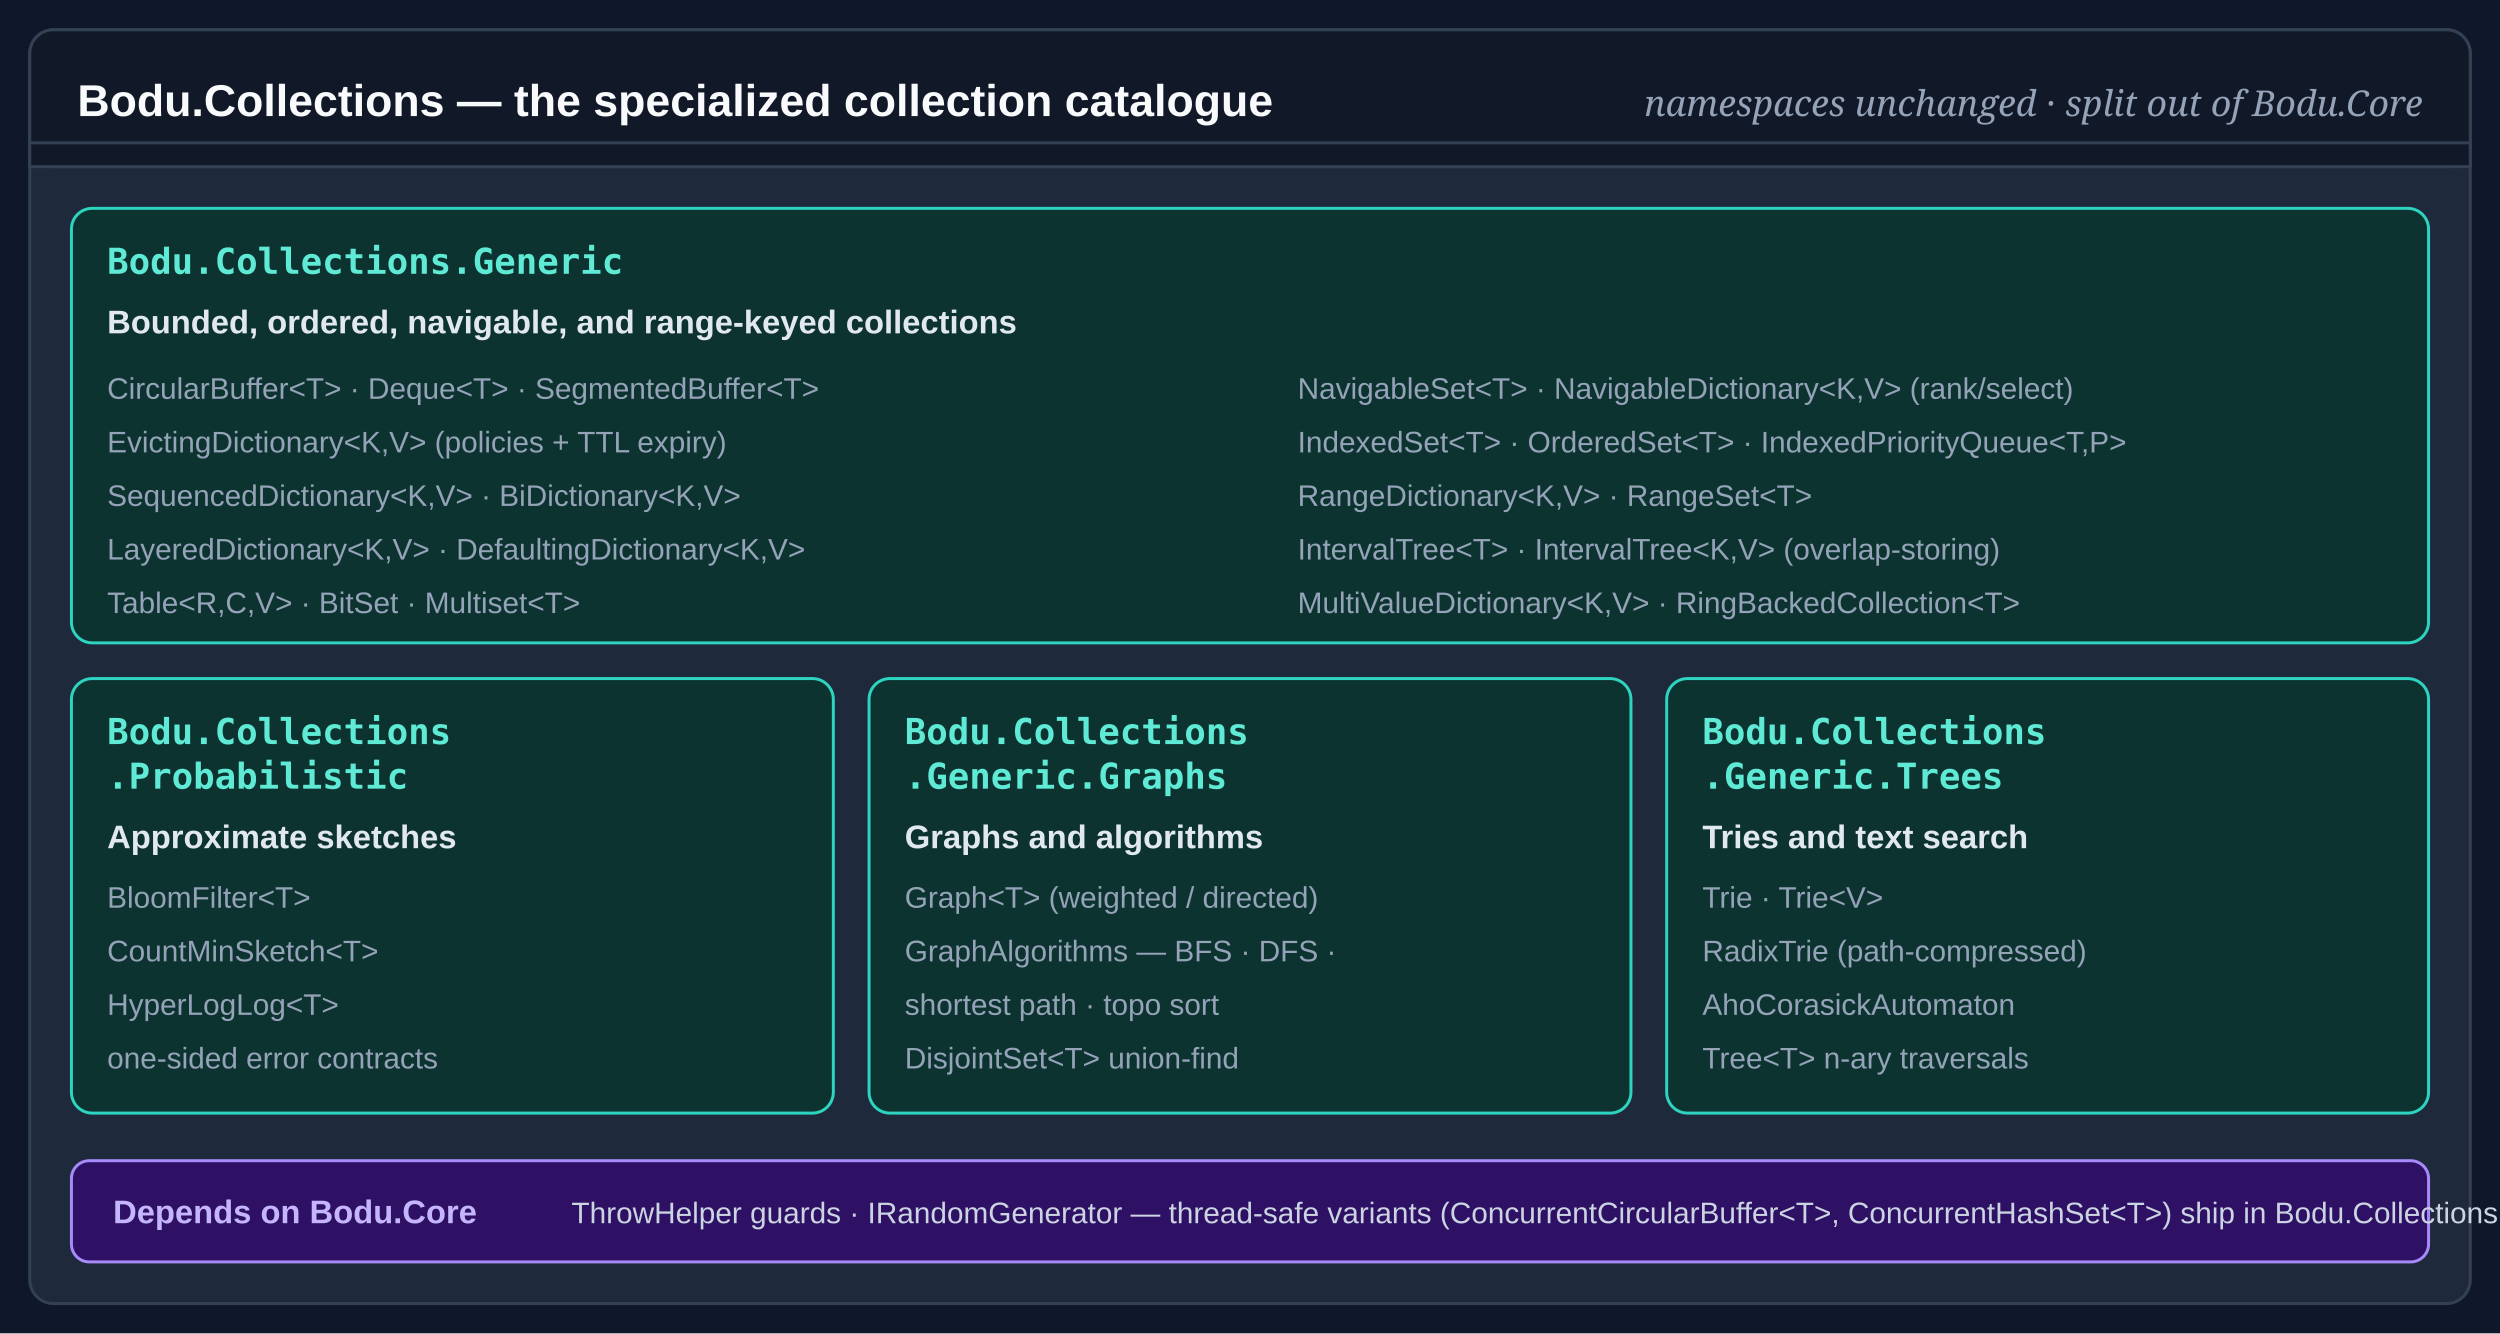
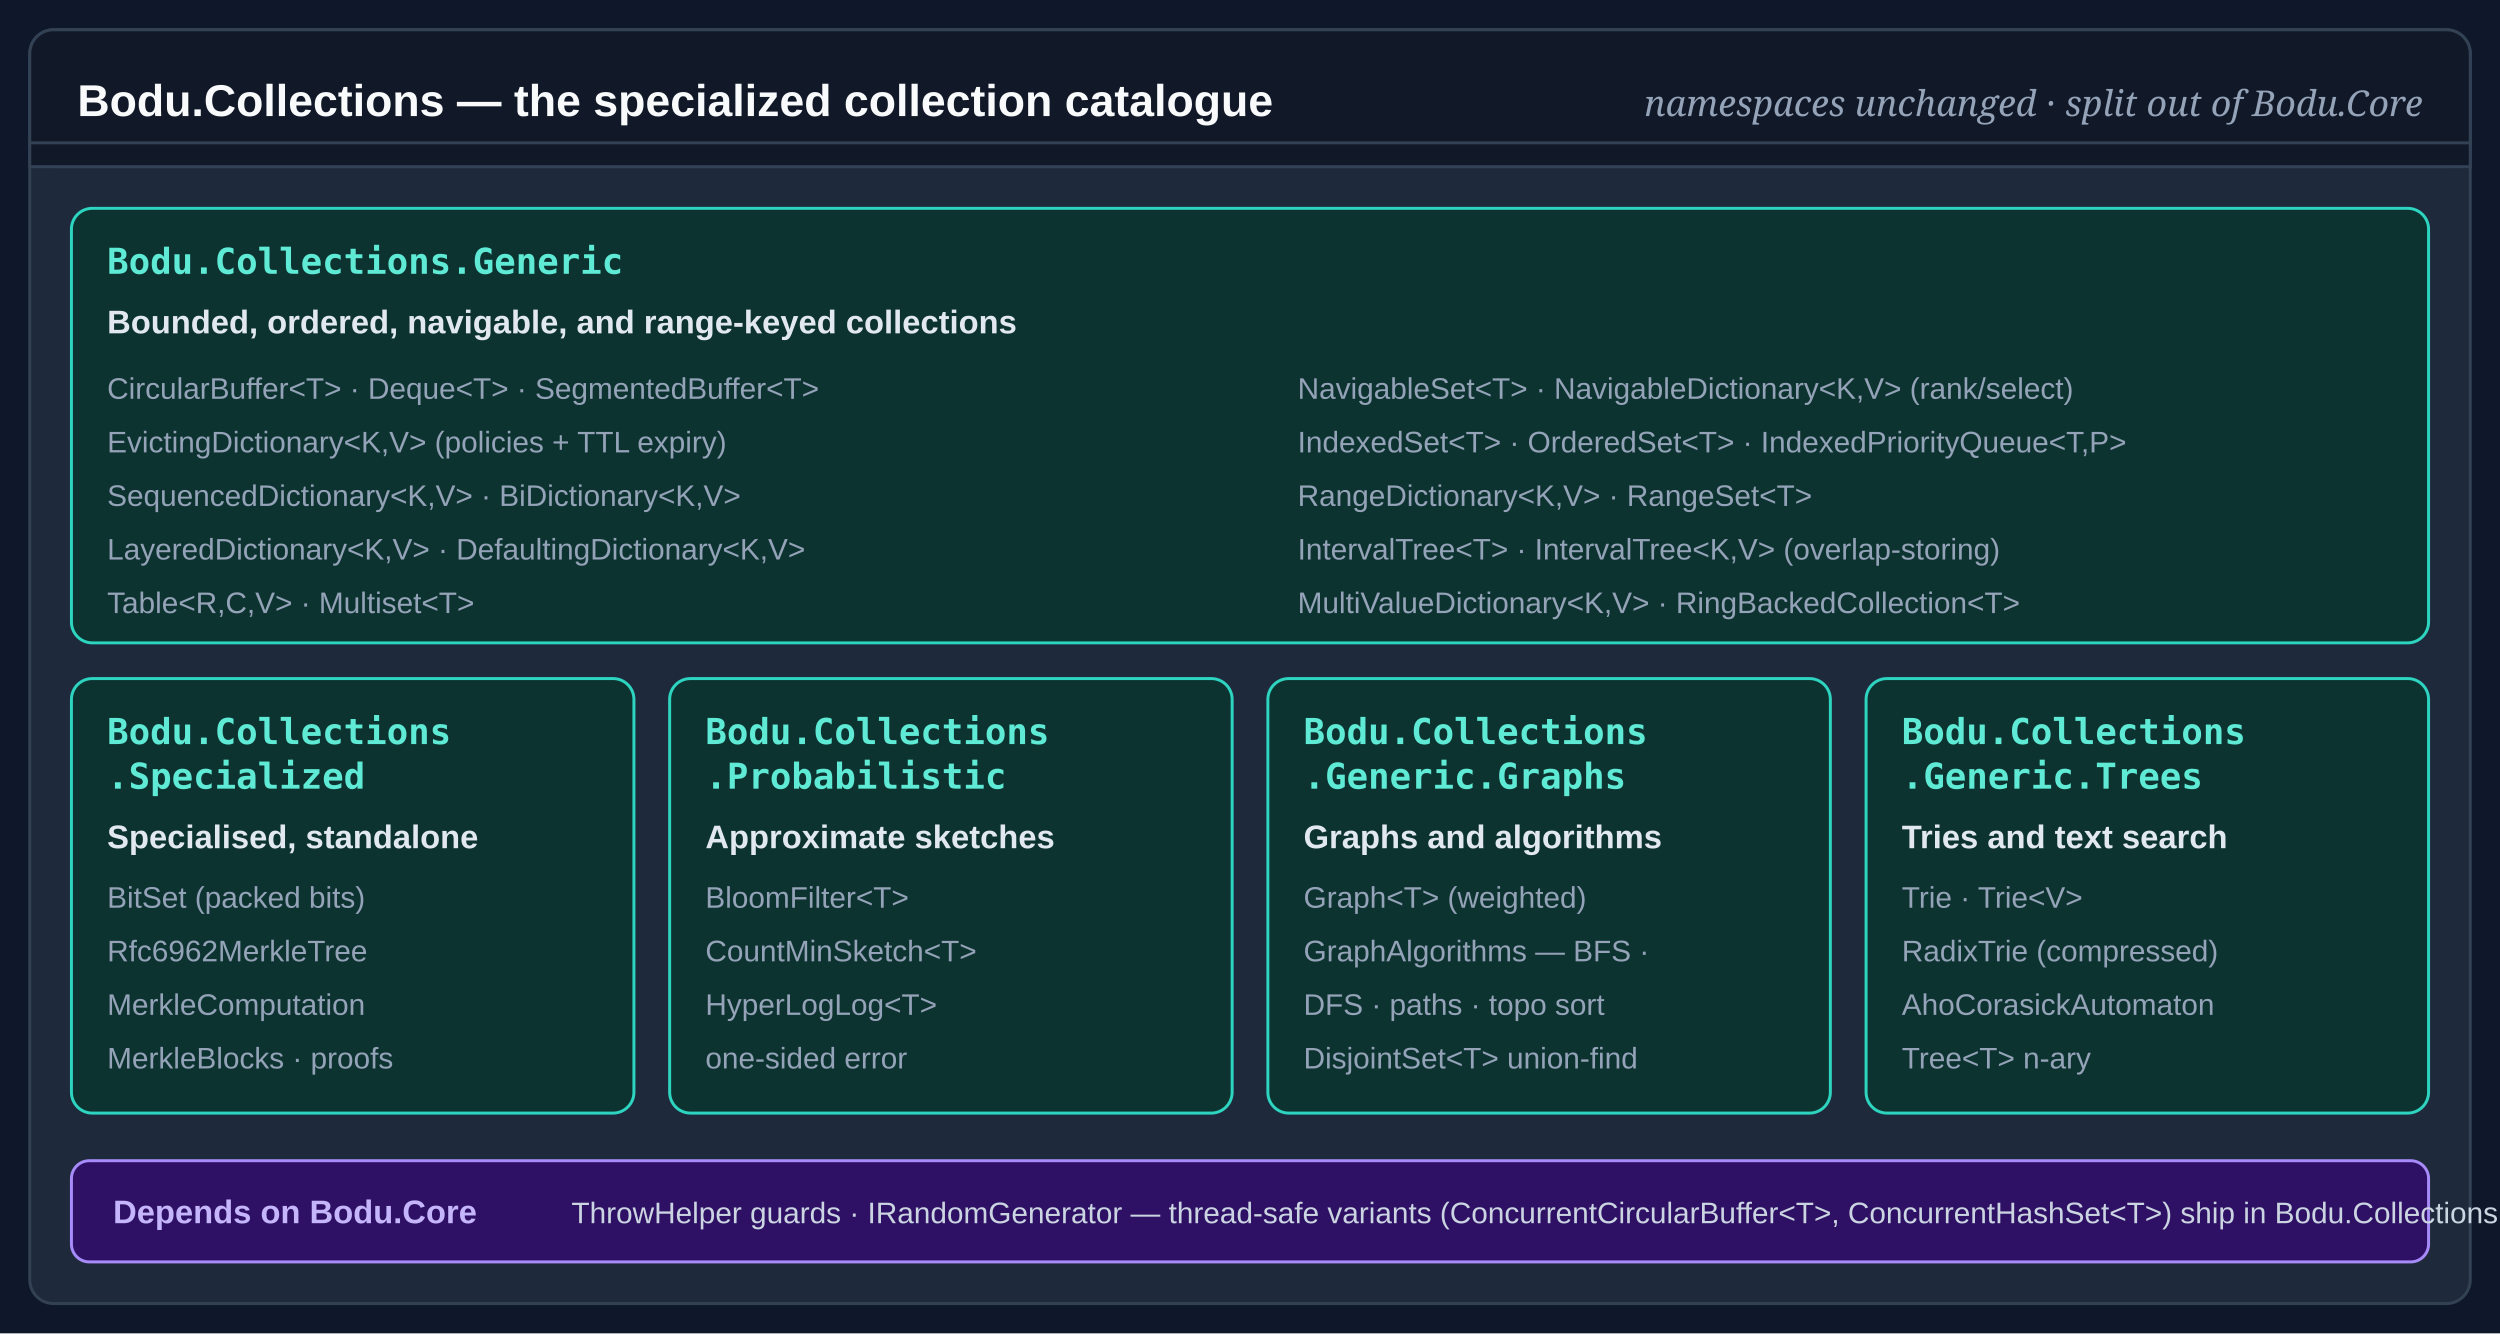
<svg xmlns="http://www.w3.org/2000/svg" viewBox="0 0 840 448" role="img" aria-labelledby="clm-t clm-d">
  <defs>
    <style>
      .clm-bg   { fill: #0F172A; }
      .clm-pan  { fill: #1E293B; stroke: #334155; stroke-width: 1; }
      .clm-hdr  { fill: #111827; stroke: #334155; stroke-width: 1; }
      .clm-ttl  { fill: #F8FAFC; font: 700 15px/1 "Segoe UI",Arial,sans-serif; }
      .clm-form { fill: #94A3B8; font: italic 12px/1 "Cambria",Georgia,serif; }
      .clm-card { fill: #0D3331; stroke: #2DD4BF; stroke-width: 1; }
      .clm-ns   { fill: #5EEAD4; font: 700 12px/1 "Consolas",Menlo,monospace; }
      .clm-role { fill: #E2E8F0; font: 700 11px/1 "Segoe UI",Arial,sans-serif; }
      .clm-type { fill: #94A3B8; font: 400 10px/1 "Segoe UI",Arial,sans-serif; }
      .clm-aux  { fill: #2E1065; stroke: #A78BFA; stroke-width: 1; }
      .clm-auxt { fill: #C4B5FD; font: 700 11px/1 "Segoe UI",Arial,sans-serif; }
      .clm-auxs { fill: #CBD5E1; font: 400 10px/1 "Segoe UI",Arial,sans-serif; }
    </style>
  </defs>
  <rect class="clm-bg" width="840" height="448" />
  <g transform="translate(10 10)">
    <rect class="clm-pan" width="820" height="428" rx="8" />
    <rect class="clm-hdr" width="820" height="46" rx="8" />
    <rect class="clm-hdr" y="38" width="820" height="8" />
    <text class="clm-ttl" x="16" y="29">Bodu.Collections — the specialized collection catalogue</text>
    <text class="clm-form" x="804" y="29" text-anchor="end">namespaces unchanged · split out of Bodu.Core</text>
    <g transform="translate(14 60)">
      <rect class="clm-card" width="792" height="146" rx="7" />
      <text class="clm-ns" x="12" y="22">Bodu.Collections.Generic</text>
      <text class="clm-role" x="12" y="42">Bounded, ordered, navigable, and range-keyed collections</text>
      <text class="clm-type" x="12" y="64">CircularBuffer&lt;T&gt; · Deque&lt;T&gt; · SegmentedBuffer&lt;T&gt;</text>
      <text class="clm-type" x="12" y="82">EvictingDictionary&lt;K,V&gt; (policies + TTL expiry)</text>
      <text class="clm-type" x="12" y="100">SequencedDictionary&lt;K,V&gt; · BiDictionary&lt;K,V&gt;</text>
      <text class="clm-type" x="12" y="118">LayeredDictionary&lt;K,V&gt; · DefaultingDictionary&lt;K,V&gt;</text>
-       <text class="clm-type" x="12" y="136">Table&lt;R,C,V&gt; · BitSet · Multiset&lt;T&gt;</text>
+       <text class="clm-type" x="12" y="136">Table&lt;R,C,V&gt; · Multiset&lt;T&gt;</text>
      <text class="clm-type" x="412" y="64">NavigableSet&lt;T&gt; · NavigableDictionary&lt;K,V&gt; (rank/select)</text>
      <text class="clm-type" x="412" y="82">IndexedSet&lt;T&gt; · OrderedSet&lt;T&gt; · IndexedPriorityQueue&lt;T,P&gt;</text>
      <text class="clm-type" x="412" y="100">RangeDictionary&lt;K,V&gt; · RangeSet&lt;T&gt;</text>
      <text class="clm-type" x="412" y="118">IntervalTree&lt;T&gt; · IntervalTree&lt;K,V&gt; (overlap-storing)</text>
      <text class="clm-type" x="412" y="136">MultiValueDictionary&lt;K,V&gt; · RingBackedCollection&lt;T&gt;</text>
    </g>
    <g transform="translate(14 218)">
-       <rect class="clm-card" width="256" height="146" rx="7" />
+       <rect class="clm-card" width="189" height="146" rx="7" />
+       <text class="clm-ns" x="12" y="22">Bodu.Collections</text>
+       <text class="clm-ns" x="12" y="37">.Specialized</text>
+       <text class="clm-role" x="12" y="57">Specialised, standalone</text>
+       <text class="clm-type" x="12" y="77">BitSet (packed bits)</text>
+       <text class="clm-type" x="12" y="95">Rfc6962MerkleTree</text>
+       <text class="clm-type" x="12" y="113">MerkleComputation</text>
+       <text class="clm-type" x="12" y="131">MerkleBlocks · proofs</text>
+     </g>
+     <g transform="translate(215 218)">
+       <rect class="clm-card" width="189" height="146" rx="7" />
      <text class="clm-ns" x="12" y="22">Bodu.Collections</text>
      <text class="clm-ns" x="12" y="37">.Probabilistic</text>
      <text class="clm-role" x="12" y="57">Approximate sketches</text>
      <text class="clm-type" x="12" y="77">BloomFilter&lt;T&gt;</text>
      <text class="clm-type" x="12" y="95">CountMinSketch&lt;T&gt;</text>
      <text class="clm-type" x="12" y="113">HyperLogLog&lt;T&gt;</text>
-       <text class="clm-type" x="12" y="131">one-sided error contracts</text>
+       <text class="clm-type" x="12" y="131">one-sided error</text>
    </g>
-     <g transform="translate(282 218)">
-       <rect class="clm-card" width="256" height="146" rx="7" />
+     <g transform="translate(416 218)">
+       <rect class="clm-card" width="189" height="146" rx="7" />
      <text class="clm-ns" x="12" y="22">Bodu.Collections</text>
      <text class="clm-ns" x="12" y="37">.Generic.Graphs</text>
      <text class="clm-role" x="12" y="57">Graphs and algorithms</text>
-       <text class="clm-type" x="12" y="77">Graph&lt;T&gt; (weighted / directed)</text>
-       <text class="clm-type" x="12" y="95">GraphAlgorithms — BFS · DFS ·</text>
-       <text class="clm-type" x="12" y="113">shortest path · topo sort</text>
+       <text class="clm-type" x="12" y="77">Graph&lt;T&gt; (weighted)</text>
+       <text class="clm-type" x="12" y="95">GraphAlgorithms — BFS ·</text>
+       <text class="clm-type" x="12" y="113">DFS · paths · topo sort</text>
      <text class="clm-type" x="12" y="131">DisjointSet&lt;T&gt; union-find</text>
    </g>
-     <g transform="translate(550 218)">
-       <rect class="clm-card" width="256" height="146" rx="7" />
+     <g transform="translate(617 218)">
+       <rect class="clm-card" width="189" height="146" rx="7" />
      <text class="clm-ns" x="12" y="22">Bodu.Collections</text>
      <text class="clm-ns" x="12" y="37">.Generic.Trees</text>
      <text class="clm-role" x="12" y="57">Tries and text search</text>
      <text class="clm-type" x="12" y="77">Trie · Trie&lt;V&gt;</text>
-       <text class="clm-type" x="12" y="95">RadixTrie (path-compressed)</text>
+       <text class="clm-type" x="12" y="95">RadixTrie (compressed)</text>
      <text class="clm-type" x="12" y="113">AhoCorasickAutomaton</text>
-       <text class="clm-type" x="12" y="131">Tree&lt;T&gt; n-ary traversals</text>
+       <text class="clm-type" x="12" y="131">Tree&lt;T&gt; n-ary</text>
    </g>
    <rect class="clm-aux" x="14" y="380" width="792" height="34" rx="6" />
    <text class="clm-auxt" x="28" y="401">Depends on Bodu.Core</text>
    <text class="clm-auxs" x="182" y="401">ThrowHelper guards · IRandomGenerator — thread-safe variants (ConcurrentCircularBuffer&lt;T&gt;, ConcurrentHashSet&lt;T&gt;) ship in Bodu.Collections.Concurrent</text>
  </g>
</svg>
